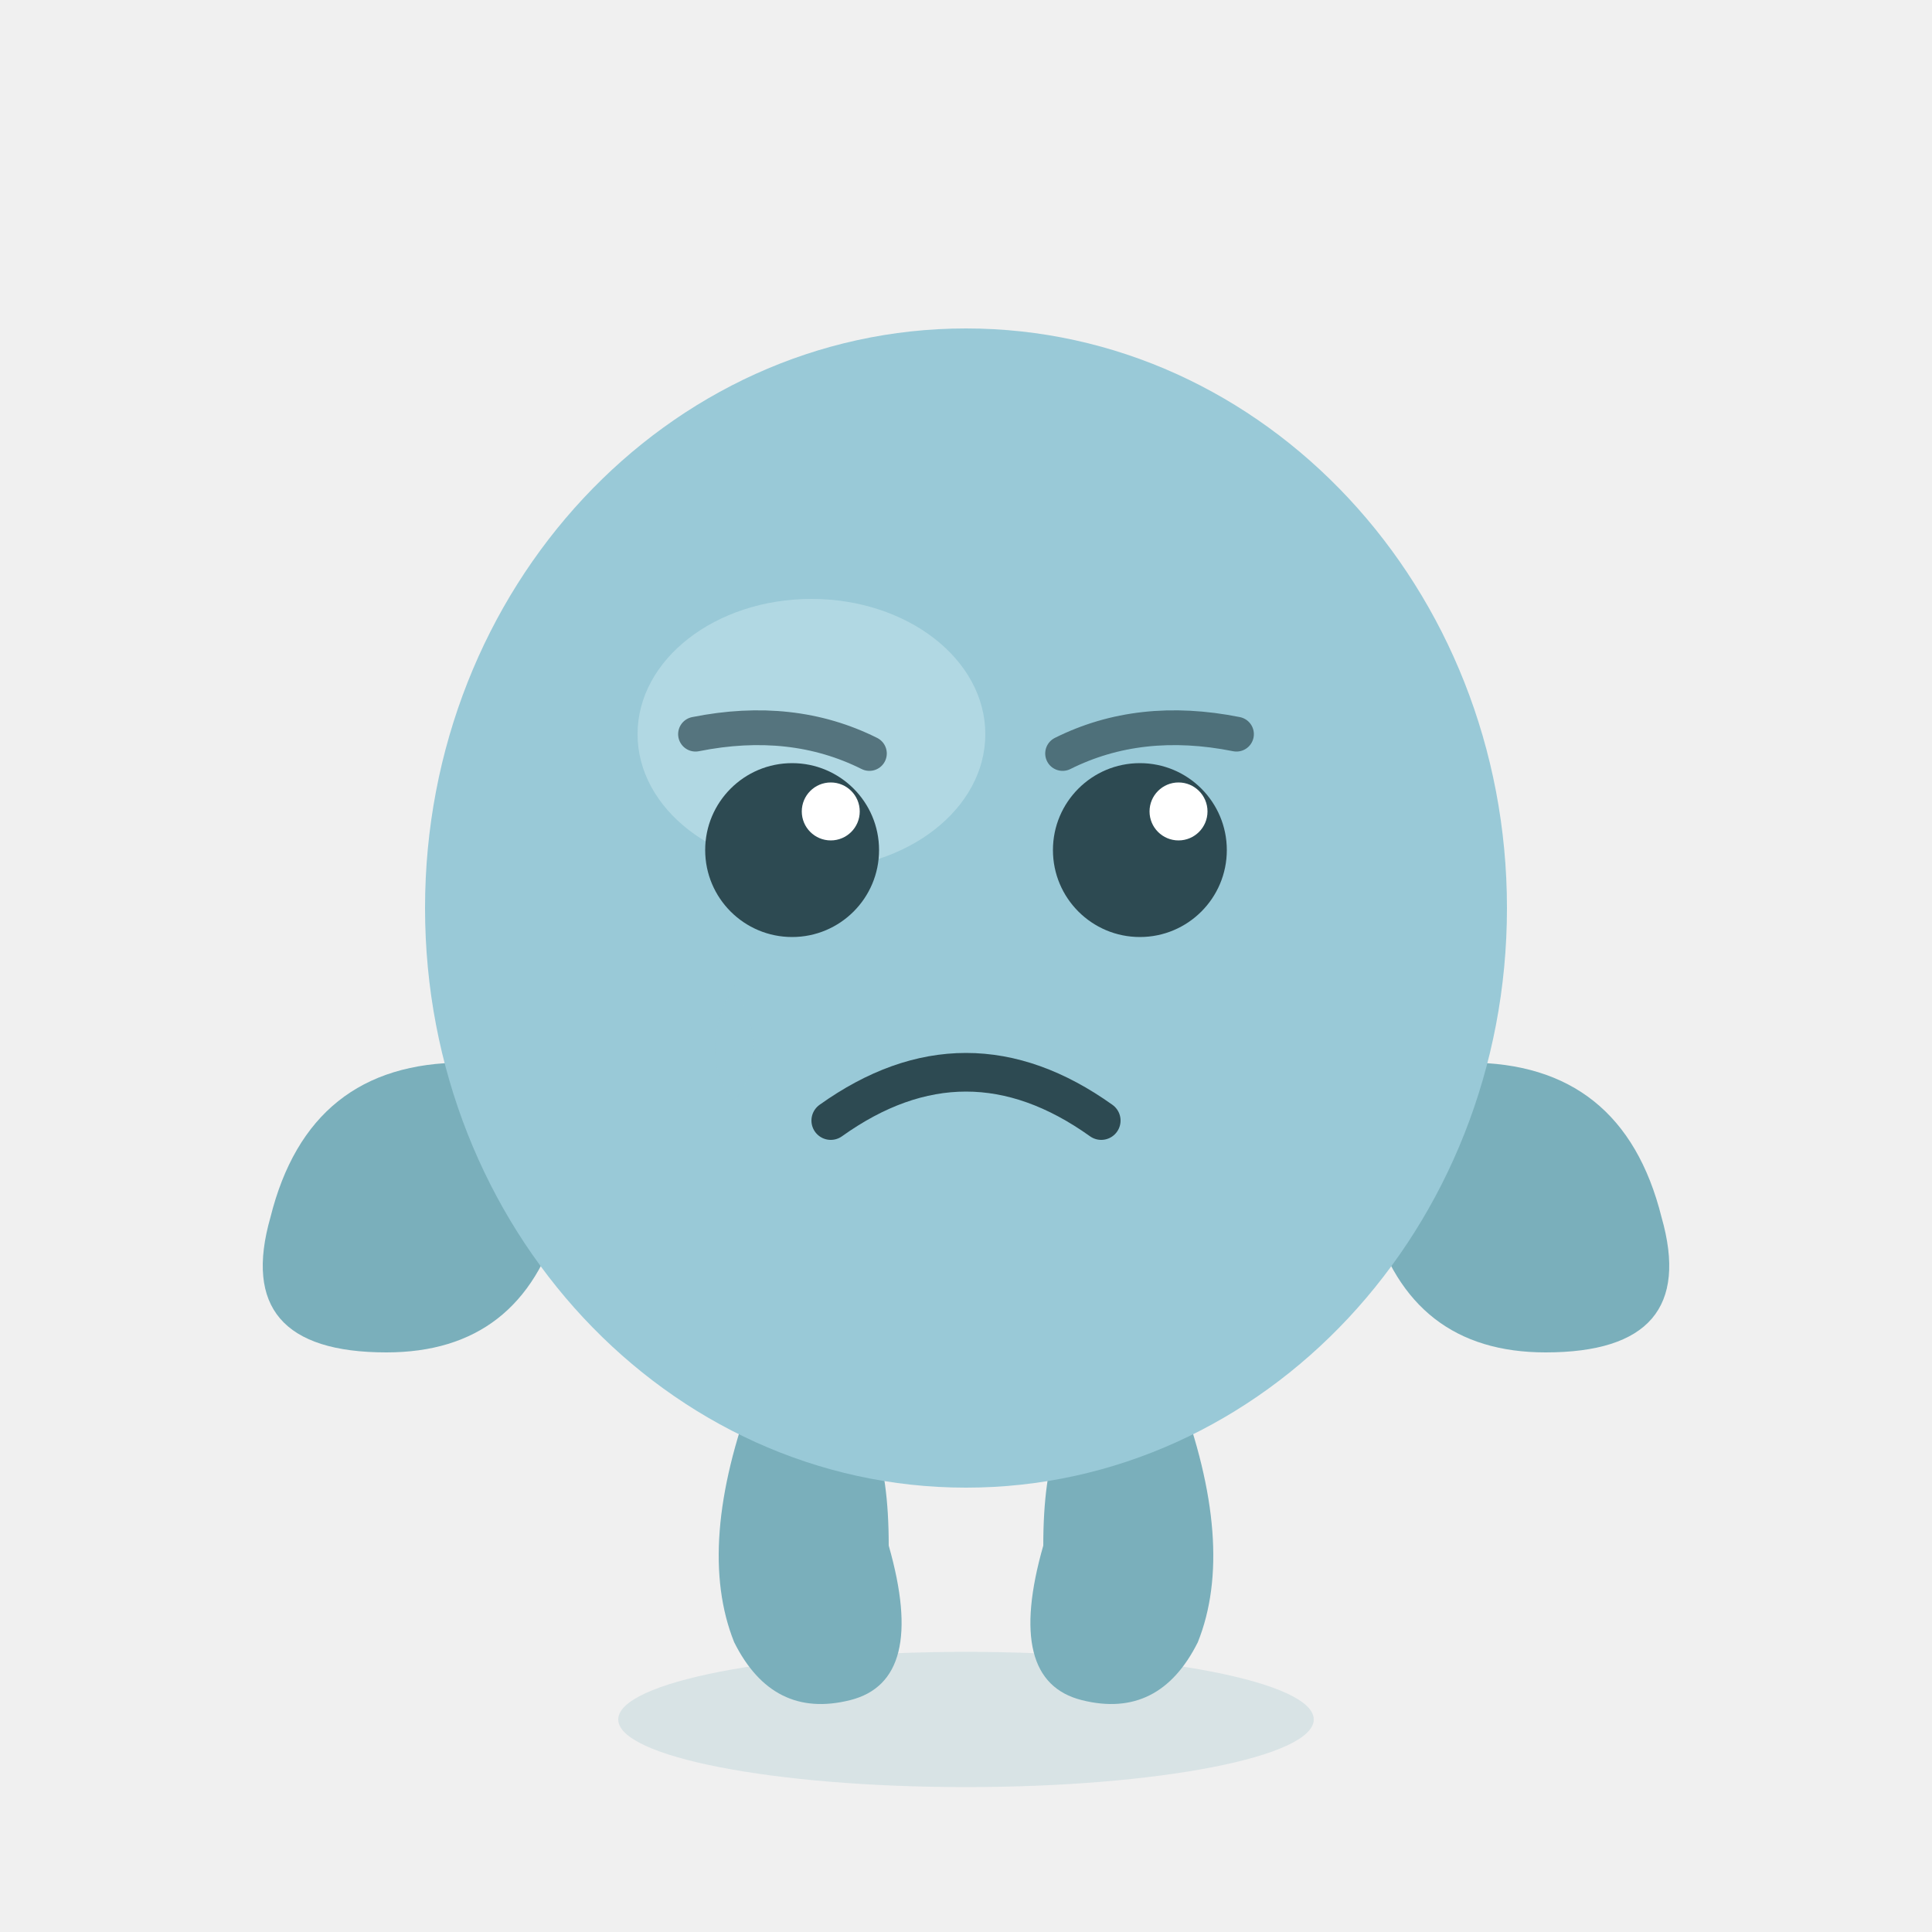
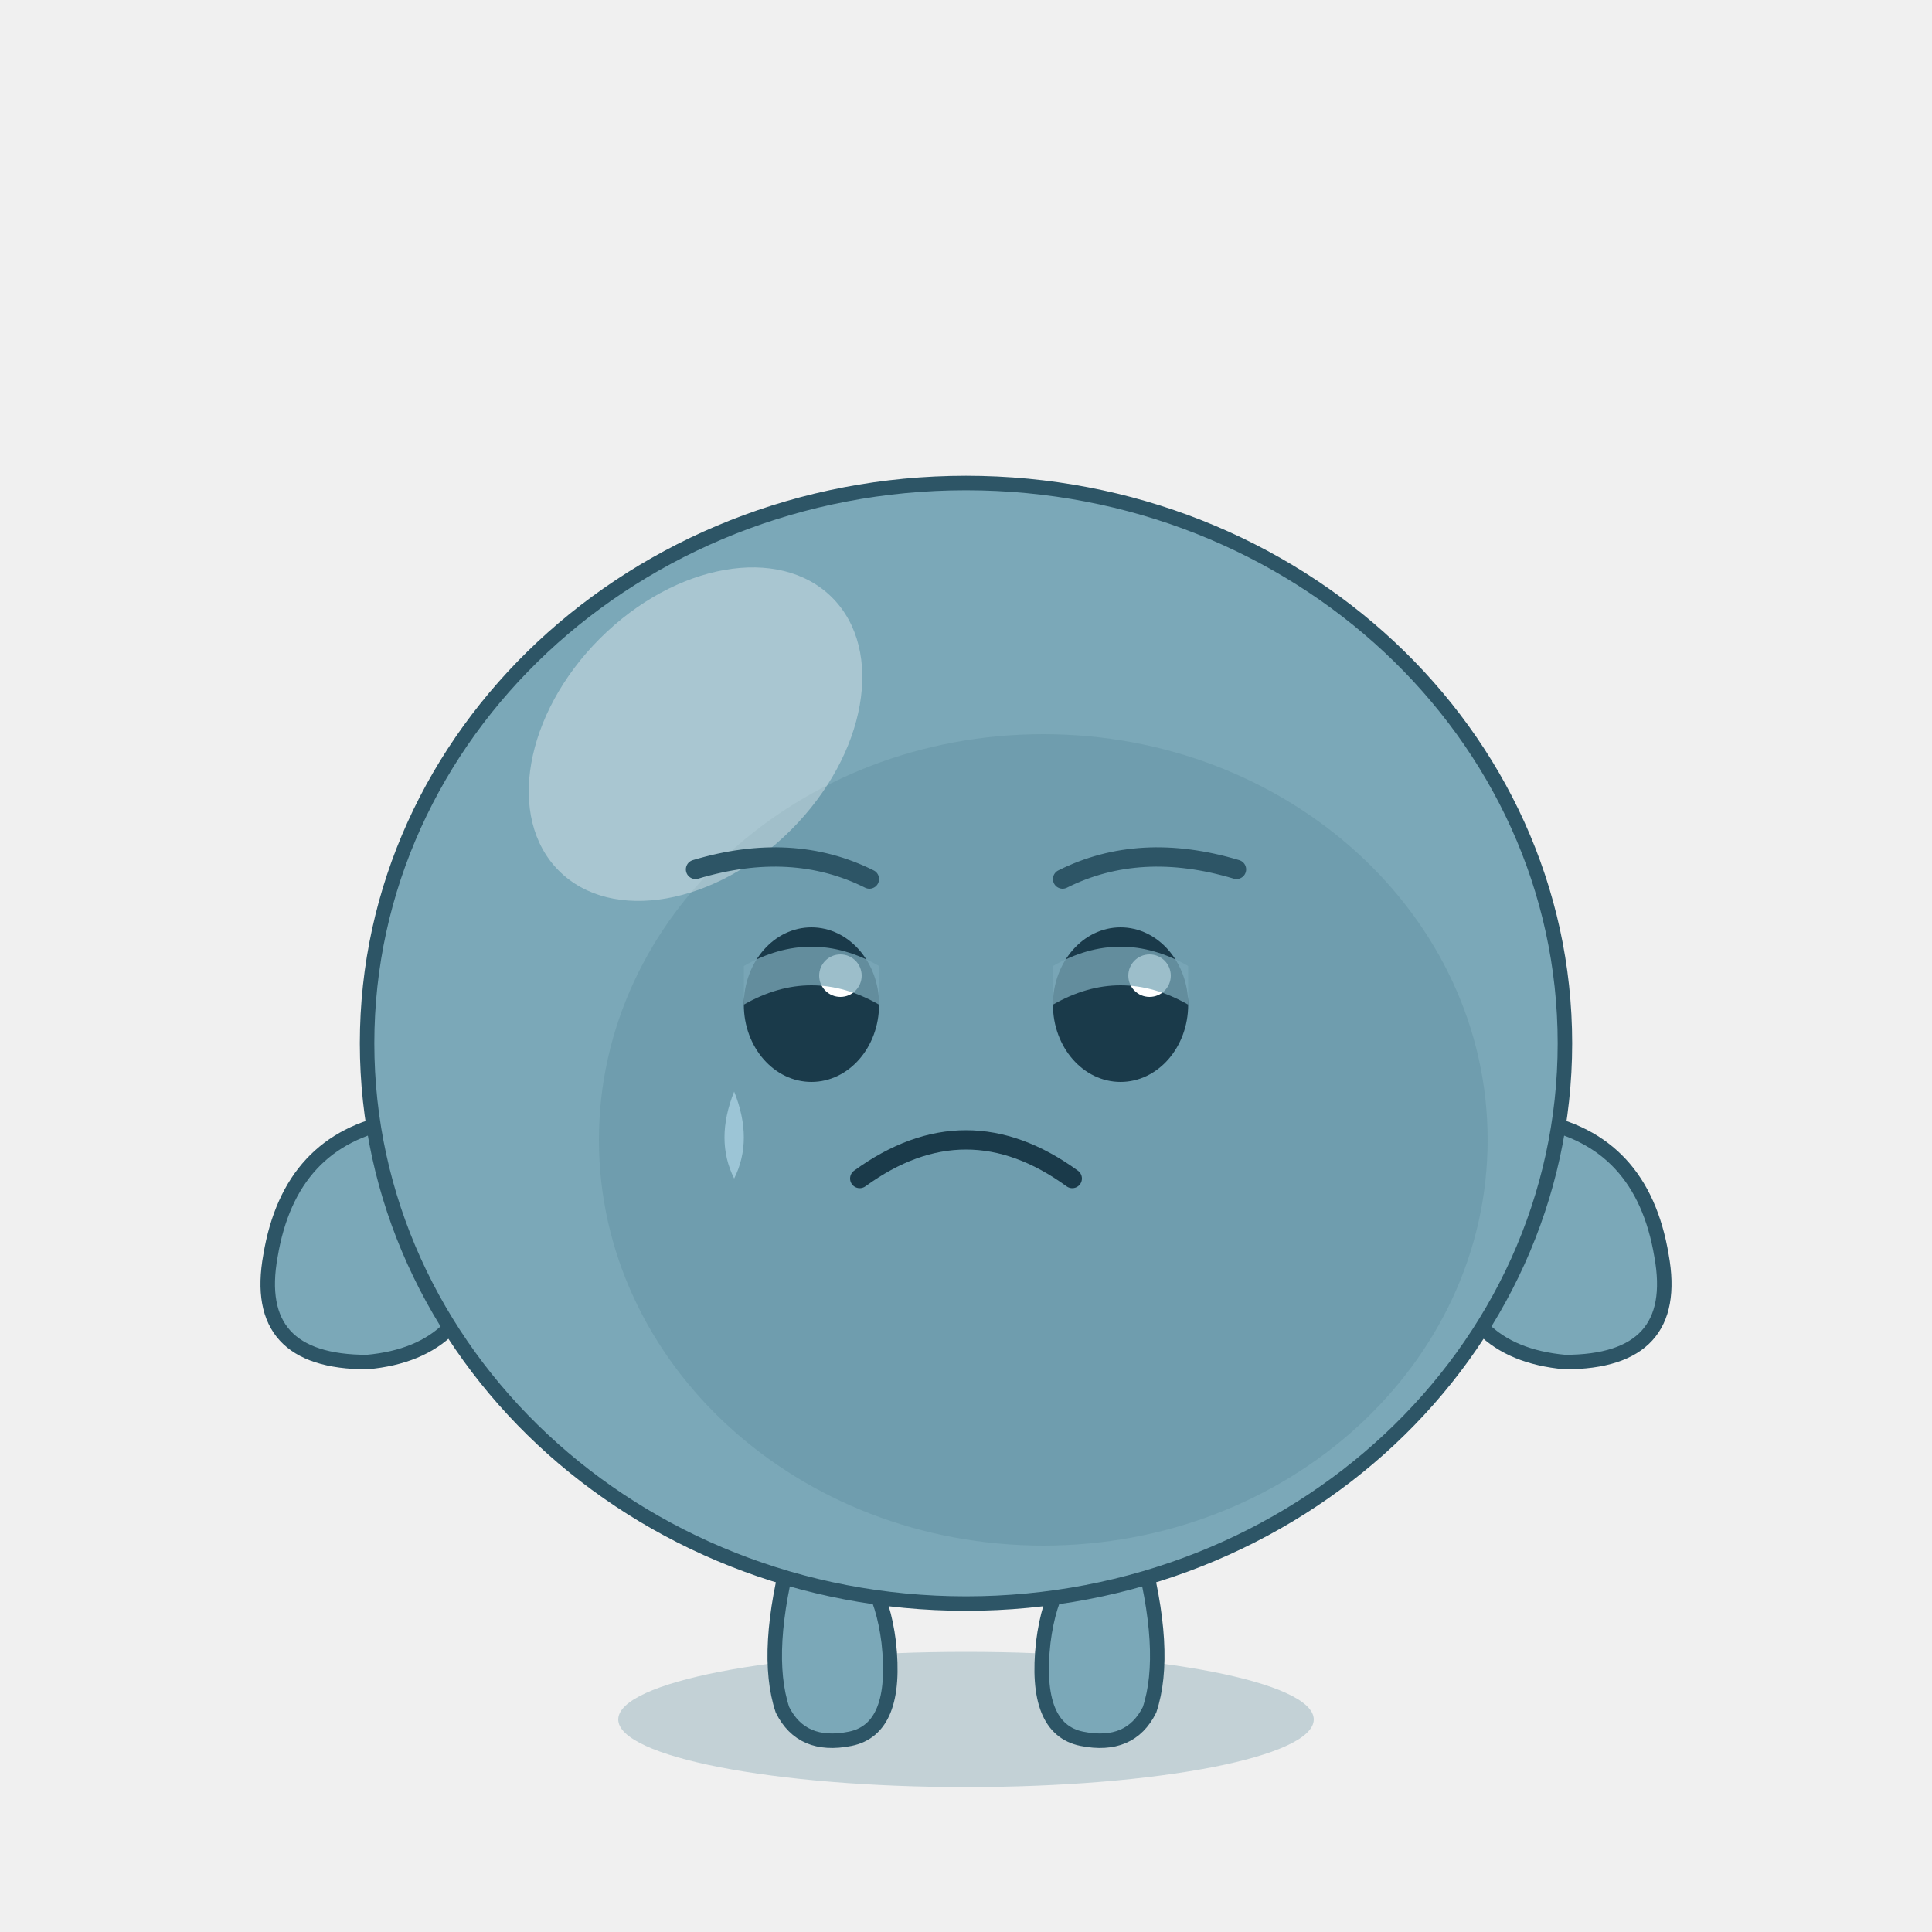
- <svg xmlns="http://www.w3.org/2000/svg" viewBox="0 0 100 100">
-   <ellipse cx="50" cy="89" rx="18" ry="3.5" fill="#7AAFBB" opacity="0.2" />
-   <path d="M39 72 Q36 80 38 85 Q40 89 44 88 Q48 87 46 80 Q46 73 43 72 Z" fill="#7AAFBB" />
-   <path d="M61 72 Q64 80 62 85 Q60 89 56 88 Q52 87 54 80 Q54 73 57 72 Z" fill="#7AAFBB" />
-   <path d="M24 55 Q16 55 14 63 Q12 70 20 70 Q27 70 29 63 Z" fill="#7AAFBB" />
-   <path d="M76 55 Q84 55 86 63 Q88 70 80 70 Q73 70 71 63 Z" fill="#7AAFBB" />
-   <ellipse cx="50" cy="47" rx="28" ry="30" fill="#99C9D7" />
-   <ellipse cx="42" cy="38" rx="9" ry="7" fill="#C5E4EC" opacity="0.55" />
-   <circle cx="41" cy="44" r="4.5" fill="#2D4A52" />
-   <circle cx="43" cy="42" r="1.5" fill="white" />
-   <circle cx="59" cy="44" r="4.5" fill="#2D4A52" />
-   <circle cx="61" cy="42" r="1.5" fill="white" />
-   <path d="M36 38 Q41 37 45 39" stroke="#2D4A52" stroke-width="1.8" fill="none" stroke-linecap="round" opacity="0.7" />
-   <path d="M55 39 Q59 37 64 38" stroke="#2D4A52" stroke-width="1.8" fill="none" stroke-linecap="round" opacity="0.7" />
-   <path d="M43 58 Q50 53 57 58" stroke="#2D4A52" stroke-width="2" fill="none" stroke-linecap="round" />
-   <path d="M38 51 Q36 54.5 38 57 Q40 54.5 38 51 Z" fill="#99C9D7" opacity="0.75" />
+ <svg xmlns="http://www.w3.org/2000/svg" viewBox="0 0 200 200">
+   <ellipse cx="100" cy="178" rx="36" ry="7" fill="#5A8A9A" opacity="0.30" />
+   <path d="M82 160 Q79 171 81 177 Q83 181 88 180 Q93 179 92 170 Q91 162 86 160 Z" fill="#7BA8B8" stroke="#2D5566" stroke-width="1.5" />
+   <path d="M118 160 Q121 171 119 177 Q117 181 112 180 Q107 179 108 170 Q109 162 114 160 Z" fill="#7BA8B8" stroke="#2D5566" stroke-width="1.5" />
+   <path d="M41 116 Q30 118 28 130 Q26 141 38 141 Q49 140 50 129 Z" fill="#7BA8B8" stroke="#2D5566" stroke-width="1.5" />
+   <path d="M159 116 Q170 118 172 130 Q174 141 162 141 Q151 140 150 129 Z" fill="#7BA8B8" stroke="#2D5566" stroke-width="1.5" />
+   <ellipse cx="100" cy="108" rx="62" ry="58" fill="#7BA8B8" />
+   <ellipse cx="108" cy="118" rx="46" ry="42" fill="#5A8A9A" opacity="0.35" />
+   <ellipse cx="100" cy="108" rx="62" ry="58" fill="none" stroke="#2D5566" stroke-width="1.5" />
+   <ellipse cx="72" cy="76" rx="20" ry="14" fill="white" opacity="0.35" transform="rotate(-45 72 76)" />
+   <path d="M72 90 Q82 87 90 91" fill="none" stroke="#2D5566" stroke-width="2" stroke-linecap="round" />
+   <path d="M110 91 Q118 87 128 90" fill="none" stroke="#2D5566" stroke-width="2" stroke-linecap="round" />
+   <ellipse cx="84" cy="104" rx="7" ry="8" fill="#1A3A4A" />
+   <circle cx="87" cy="101" r="2.2" fill="white" />
+   <path d="M77 100 Q84 96 91 100 L91 104 Q84 100 77 104 Z" fill="#7BA8B8" opacity="0.75" />
+   <ellipse cx="116" cy="104" rx="7" ry="8" fill="#1A3A4A" />
+   <circle cx="119" cy="101" r="2.2" fill="white" />
+   <path d="M109 100 Q116 96 123 100 L123 104 Q116 100 109 104 Z" fill="#7BA8B8" opacity="0.75" />
+   <path d="M89 122 Q100 114 111 122" fill="none" stroke="#1A3A4A" stroke-width="2" stroke-linecap="round" />
+   <path d="M76 113 Q74 118 76 122 Q78 118 76 113 Z" fill="#A8D0E0" opacity="0.80" />
</svg>
